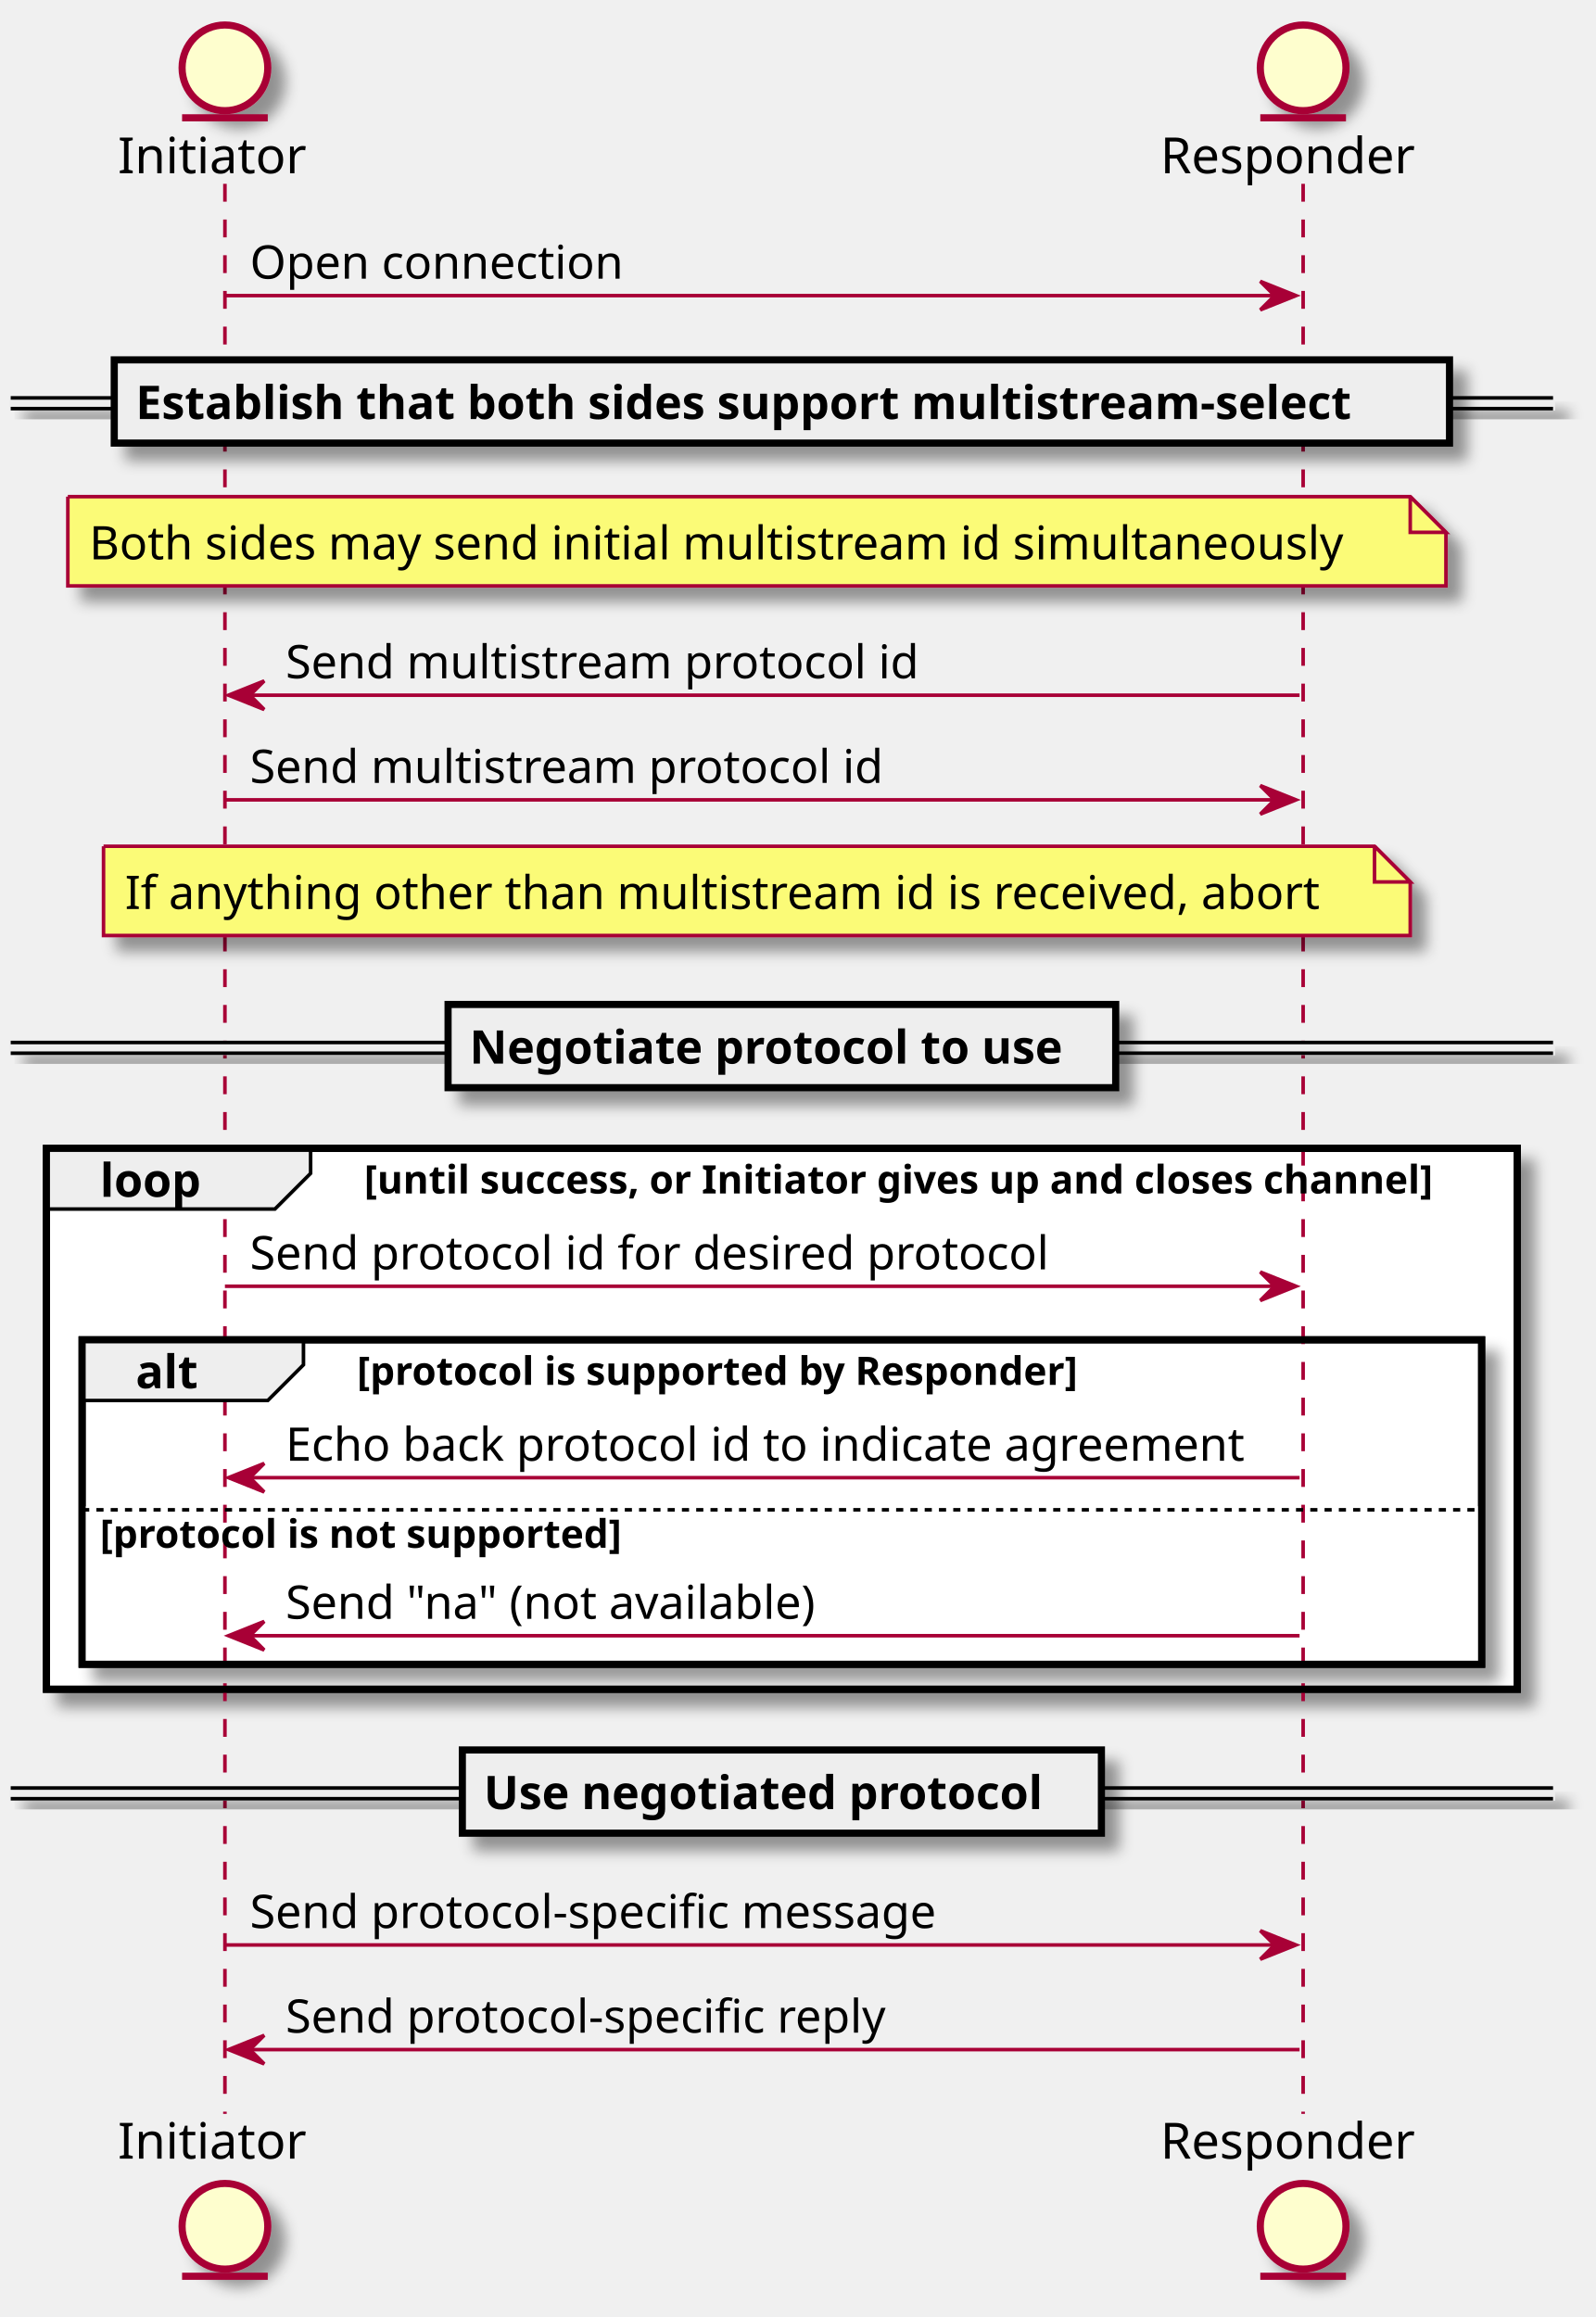
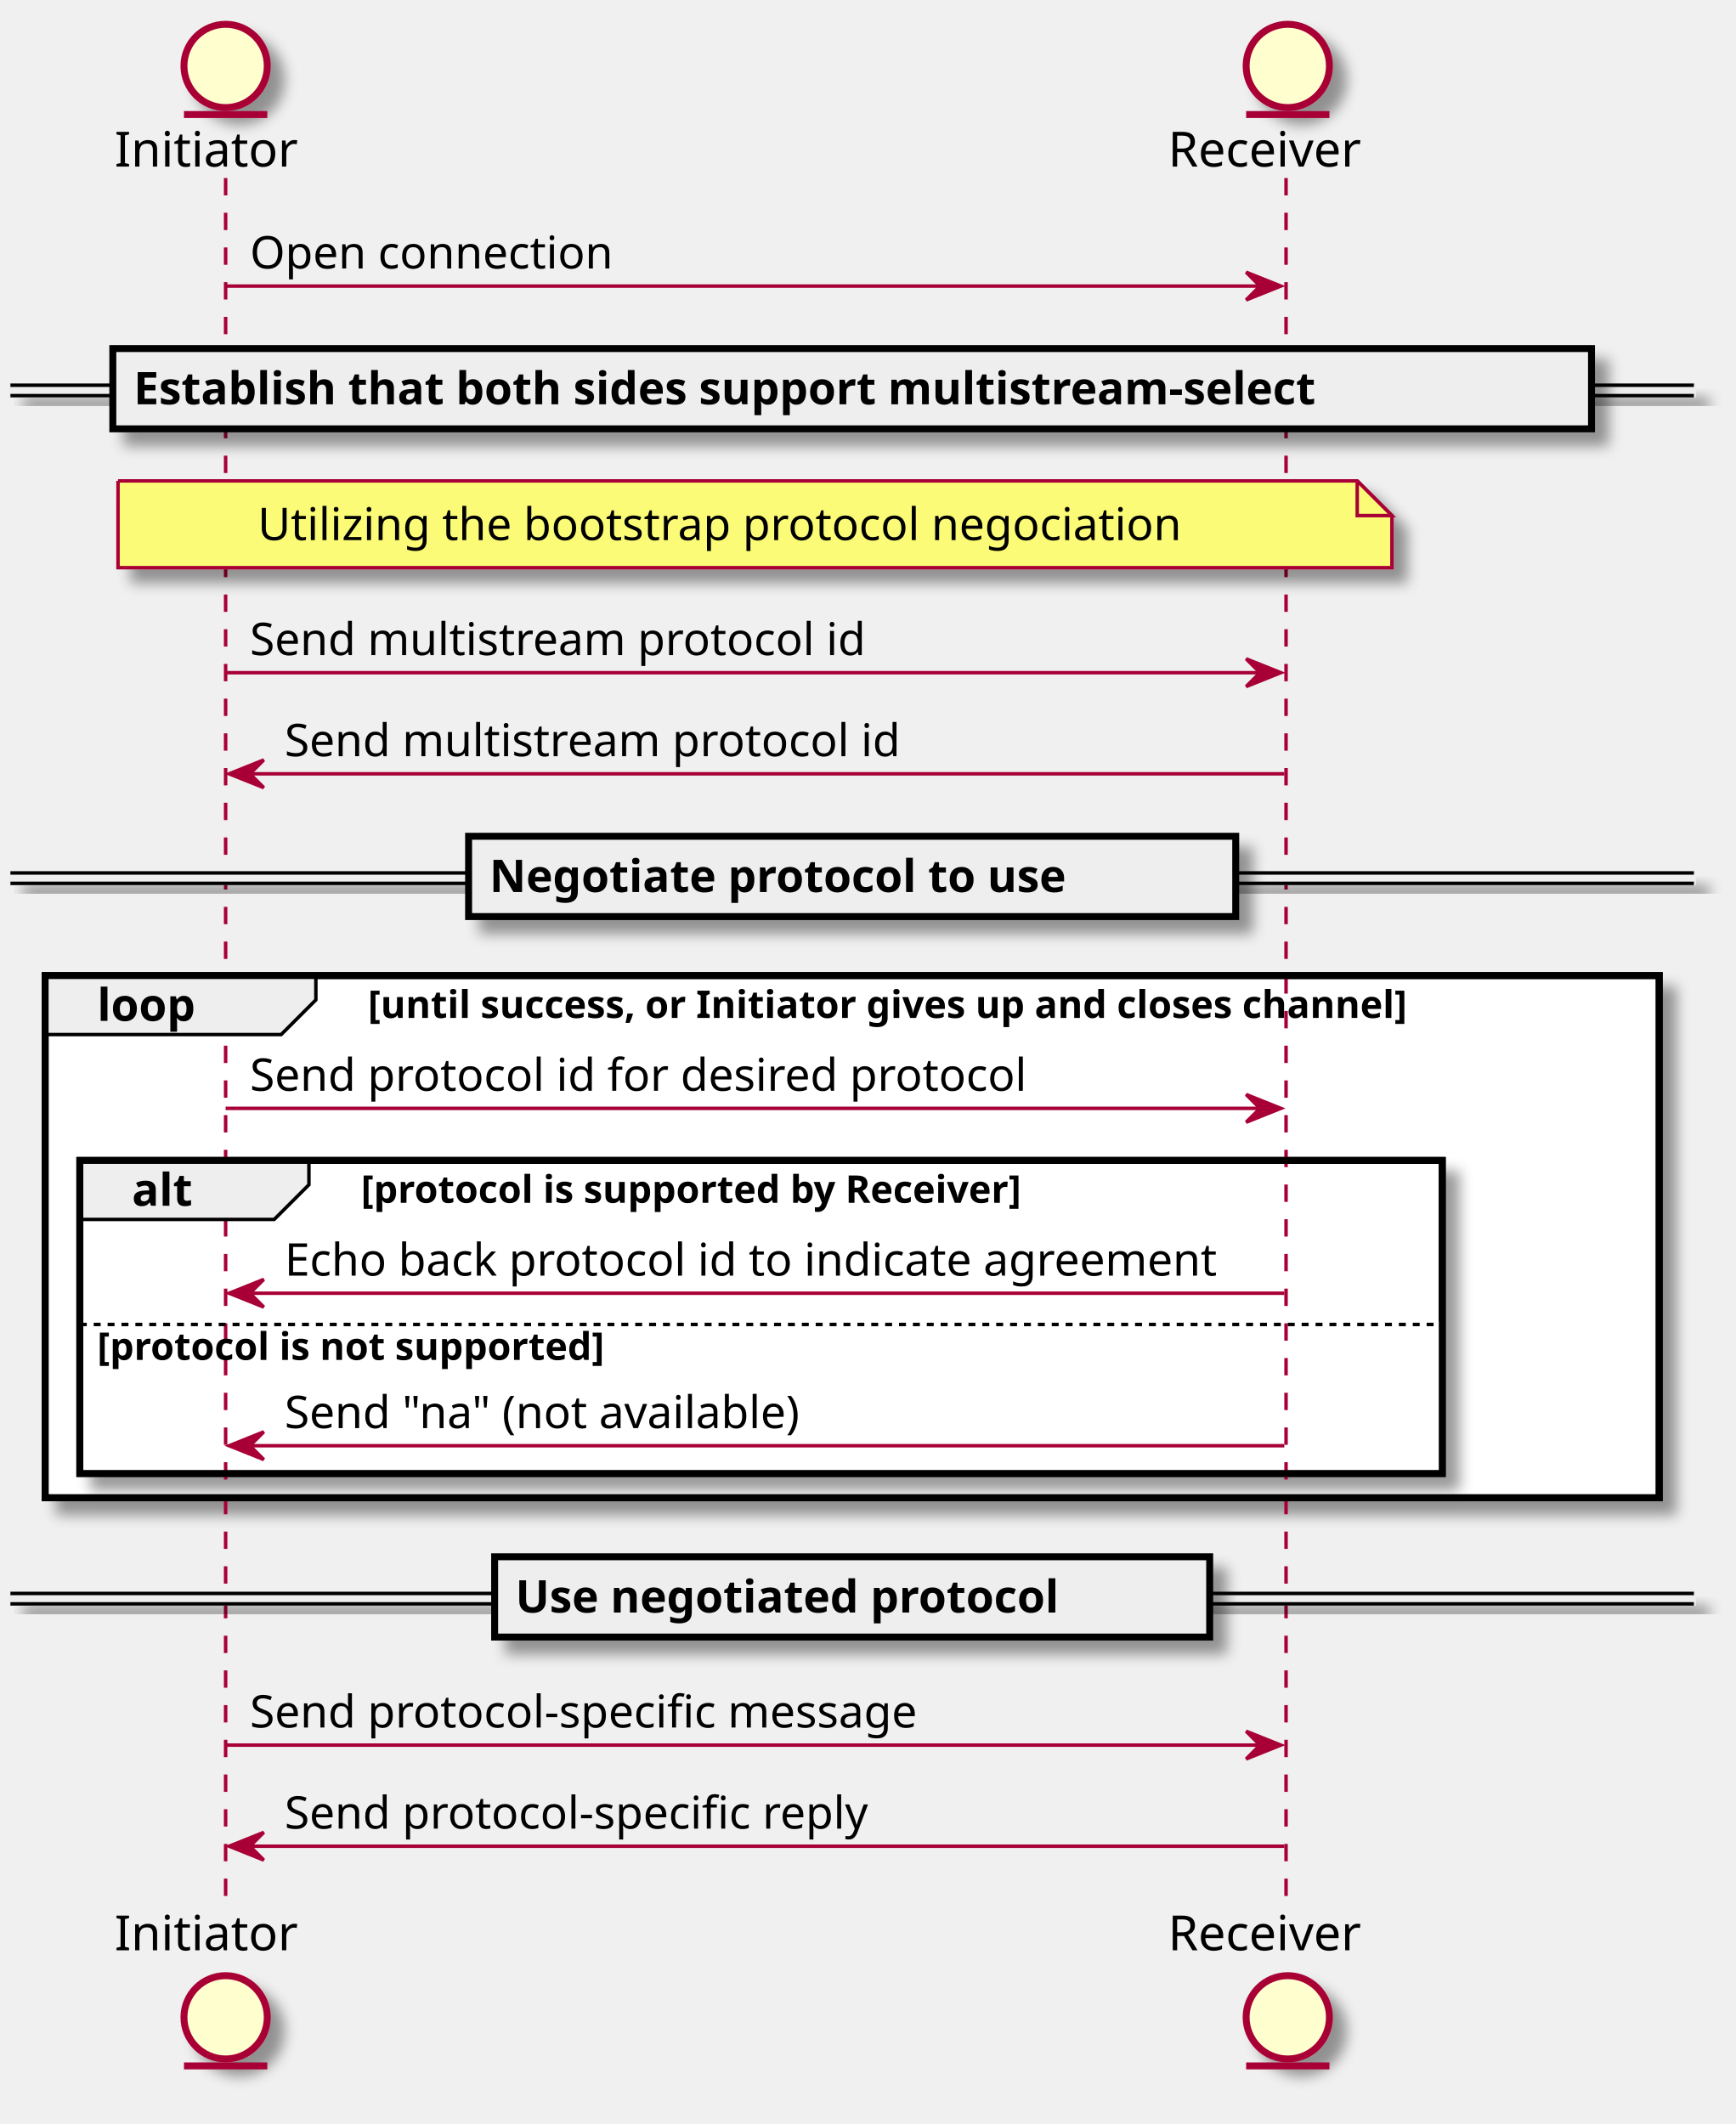
- <svg xmlns="http://www.w3.org/2000/svg" contentScriptType="application/ecmascript" contentStyleType="text/css" height="649px" preserveAspectRatio="none" style="width:447px;height:649px;" version="1.1" viewBox="0 0 447 649" width="447px" zoomAndPan="magnify">
+ <svg xmlns="http://www.w3.org/2000/svg" contentScriptType="application/ecmascript" contentStyleType="text/css" height="612px" preserveAspectRatio="none" style="width:500px;height:612px;" version="1.1" viewBox="0 0 500 612" width="500px" zoomAndPan="magnify">
  <defs>
-     <filter height="300%" id="f13imtgjy13j3q" width="300%" x="-1" y="-1">
+     <filter height="300%" id="fke36ifmx3lmt" width="300%" x="-1" y="-1">
      <feGaussianBlur result="blurOut" stdDeviation="2.0" />
      <feColorMatrix in="blurOut" result="blurOut2" type="matrix" values="0 0 0 0 0 0 0 0 0 0 0 0 0 0 0 0 0 0 .4 0" />
      <feOffset dx="4.0" dy="4.0" in="blurOut2" result="blurOut3" />
      <feBlend in="SourceGraphic" in2="blurOut3" mode="normal" />
    </filter>
  </defs>
  <g>
-     <rect fill="#FFFFFF" filter="url(#f13imtgjy13j3q)" height="151.508" style="stroke: #000000; stroke-width: 2.0;" width="412" x="13" y="321.662" />
-     <rect fill="#FFFFFF" filter="url(#f13imtgjy13j3q)" height="90.887" style="stroke: #000000; stroke-width: 2.0;" width="392" x="23" y="375.283" />
-     <rect fill="#FFFFFF" height="44.266" style="stroke: none; stroke-width: 1.0;" width="392" x="23" y="421.904" />
-     <line style="stroke: #A80036; stroke-width: 1.0; stroke-dasharray: 5.0,5.0;" x1="63" x2="63" y1="51.488" y2="592.102" />
-     <line style="stroke: #A80036; stroke-width: 1.0; stroke-dasharray: 5.0,5.0;" x1="365" x2="365" y1="51.488" y2="592.102" />
-     <text fill="#000000" font-family="sans-serif" font-size="14" lengthAdjust="spacingAndGlyphs" textLength="54" x="33" y="48.535">Initiator</text>
-     <ellipse cx="63" cy="19" fill="#FEFECE" filter="url(#f13imtgjy13j3q)" rx="12" ry="12" style="stroke: #A80036; stroke-width: 2.0;" />
-     <line style="stroke: #A80036; stroke-width: 2.0;" x1="51" x2="75" y1="33" y2="33" />
-     <text fill="#000000" font-family="sans-serif" font-size="14" lengthAdjust="spacingAndGlyphs" textLength="54" x="33" y="604.637">Initiator</text>
-     <ellipse cx="63" cy="623.59" fill="#FEFECE" filter="url(#f13imtgjy13j3q)" rx="12" ry="12" style="stroke: #A80036; stroke-width: 2.0;" />
-     <line style="stroke: #A80036; stroke-width: 2.0;" x1="51" x2="75" y1="637.59" y2="637.59" />
-     <text fill="#000000" font-family="sans-serif" font-size="14" lengthAdjust="spacingAndGlyphs" textLength="74" x="325" y="48.535">Responder</text>
-     <ellipse cx="365" cy="19" fill="#FEFECE" filter="url(#f13imtgjy13j3q)" rx="12" ry="12" style="stroke: #A80036; stroke-width: 2.0;" />
-     <line style="stroke: #A80036; stroke-width: 2.0;" x1="353" x2="377" y1="33" y2="33" />
-     <text fill="#000000" font-family="sans-serif" font-size="14" lengthAdjust="spacingAndGlyphs" textLength="74" x="325" y="604.637">Responder</text>
-     <ellipse cx="365" cy="623.59" fill="#FEFECE" filter="url(#f13imtgjy13j3q)" rx="12" ry="12" style="stroke: #A80036; stroke-width: 2.0;" />
-     <line style="stroke: #A80036; stroke-width: 2.0;" x1="353" x2="377" y1="637.59" y2="637.59" />
-     <polygon fill="#A80036" points="353,78.799,363,82.799,353,86.799,357,82.799" style="stroke: #A80036; stroke-width: 1.0;" />
-     <line style="stroke: #A80036; stroke-width: 1.0;" x1="63" x2="359" y1="82.799" y2="82.799" />
-     <text fill="#000000" font-family="sans-serif" font-size="13" lengthAdjust="spacingAndGlyphs" textLength="107" x="70" y="78.057">Open connection</text>
-     <rect fill="#EEEEEE" filter="url(#f13imtgjy13j3q)" height="3" style="stroke: #EEEEEE; stroke-width: 1.0;" width="432" x="3" y="111.454" />
-     <line style="stroke: #000000; stroke-width: 1.0;" x1="3" x2="435" y1="111.454" y2="111.454" />
-     <line style="stroke: #000000; stroke-width: 1.0;" x1="3" x2="435" y1="114.454" y2="114.454" />
-     <rect fill="#EEEEEE" filter="url(#f13imtgjy13j3q)" height="23.311" style="stroke: #000000; stroke-width: 2.0;" width="374" x="32" y="100.799" />
-     <text fill="#000000" font-family="sans-serif" font-size="13" font-weight="bold" lengthAdjust="spacingAndGlyphs" textLength="356" x="38" y="117.367">Establish that both sides support multistream-select</text>
-     <path d="M19,139.109 L19,164.109 L405,164.109 L405,149.109 L395,139.109 L19,139.109 " fill="#FBFB77" filter="url(#f13imtgjy13j3q)" style="stroke: #A80036; stroke-width: 1.0;" />
-     <path d="M395,139.109 L395,149.109 L405,149.109 L395,139.109 " fill="#FBFB77" style="stroke: #A80036; stroke-width: 1.0;" />
-     <text fill="#000000" font-family="sans-serif" font-size="13" lengthAdjust="spacingAndGlyphs" textLength="365" x="25" y="156.678">Both sides may send initial multistream id simultaneously</text>
-     <polygon fill="#A80036" points="74,190.731,64,194.731,74,198.731,70,194.731" style="stroke: #A80036; stroke-width: 1.0;" />
-     <line style="stroke: #A80036; stroke-width: 1.0;" x1="68" x2="364" y1="194.731" y2="194.731" />
-     <text fill="#000000" font-family="sans-serif" font-size="13" lengthAdjust="spacingAndGlyphs" textLength="183" x="80" y="189.988">Send multistream protocol id</text>
-     <polygon fill="#A80036" points="353,220.041,363,224.041,353,228.041,357,224.041" style="stroke: #A80036; stroke-width: 1.0;" />
-     <line style="stroke: #A80036; stroke-width: 1.0;" x1="63" x2="359" y1="224.041" y2="224.041" />
-     <text fill="#000000" font-family="sans-serif" font-size="13" lengthAdjust="spacingAndGlyphs" textLength="183" x="70" y="219.299">Send multistream protocol id</text>
-     <path d="M29,237.041 L29,262.041 L395,262.041 L395,247.041 L385,237.041 L29,237.041 " fill="#FBFB77" filter="url(#f13imtgjy13j3q)" style="stroke: #A80036; stroke-width: 1.0;" />
-     <path d="M385,237.041 L385,247.041 L395,247.041 L385,237.041 " fill="#FBFB77" style="stroke: #A80036; stroke-width: 1.0;" />
-     <text fill="#000000" font-family="sans-serif" font-size="13" lengthAdjust="spacingAndGlyphs" textLength="345" x="35" y="254.609">If anything other than multistream id is received, abort</text>
-     <rect fill="#EEEEEE" filter="url(#f13imtgjy13j3q)" height="3" style="stroke: #EEEEEE; stroke-width: 1.0;" width="432" x="3" y="292.007" />
-     <line style="stroke: #000000; stroke-width: 1.0;" x1="3" x2="435" y1="292.007" y2="292.007" />
-     <line style="stroke: #000000; stroke-width: 1.0;" x1="3" x2="435" y1="295.007" y2="295.007" />
-     <rect fill="#EEEEEE" filter="url(#f13imtgjy13j3q)" height="23.311" style="stroke: #000000; stroke-width: 2.0;" width="187" x="125.5" y="281.352" />
-     <text fill="#000000" font-family="sans-serif" font-size="13" font-weight="bold" lengthAdjust="spacingAndGlyphs" textLength="169" x="131.5" y="297.92">Negotiate protocol to use</text>
-     <path d="M13,321.662 L87,321.662 L87,328.662 L77,338.662 L13,338.662 L13,321.662 " fill="#EEEEEE" style="stroke: #000000; stroke-width: 1.0;" />
-     <rect fill="none" height="151.508" style="stroke: #000000; stroke-width: 2.0;" width="412" x="13" y="321.662" />
-     <text fill="#000000" font-family="sans-serif" font-size="13" font-weight="bold" lengthAdjust="spacingAndGlyphs" textLength="29" x="28" y="335.231">loop</text>
-     <text fill="#000000" font-family="sans-serif" font-size="11" font-weight="bold" lengthAdjust="spacingAndGlyphs" textLength="311" x="102" y="334.297">[until success, or Initiator gives up and closes channel]</text>
-     <polygon fill="#A80036" points="353,356.283,363,360.283,353,364.283,357,360.283" style="stroke: #A80036; stroke-width: 1.0;" />
-     <line style="stroke: #A80036; stroke-width: 1.0;" x1="63" x2="359" y1="360.283" y2="360.283" />
-     <text fill="#000000" font-family="sans-serif" font-size="13" lengthAdjust="spacingAndGlyphs" textLength="232" x="70" y="355.541">Send protocol id for desired protocol</text>
-     <path d="M23,375.283 L85,375.283 L85,382.283 L75,392.283 L23,392.283 L23,375.283 " fill="#EEEEEE" style="stroke: #000000; stroke-width: 1.0;" />
-     <rect fill="none" height="90.887" style="stroke: #000000; stroke-width: 2.0;" width="392" x="23" y="375.283" />
-     <text fill="#000000" font-family="sans-serif" font-size="13" font-weight="bold" lengthAdjust="spacingAndGlyphs" textLength="17" x="38" y="388.852">alt</text>
-     <text fill="#000000" font-family="sans-serif" font-size="11" font-weight="bold" lengthAdjust="spacingAndGlyphs" textLength="209" x="100" y="387.918">[protocol is supported by Responder]</text>
-     <polygon fill="#A80036" points="74,409.904,64,413.904,74,417.904,70,413.904" style="stroke: #A80036; stroke-width: 1.0;" />
-     <line style="stroke: #A80036; stroke-width: 1.0;" x1="68" x2="364" y1="413.904" y2="413.904" />
-     <text fill="#000000" font-family="sans-serif" font-size="13" lengthAdjust="spacingAndGlyphs" textLength="278" x="80" y="409.162">Echo back protocol id to indicate agreement</text>
-     <line style="stroke: #000000; stroke-width: 1.0; stroke-dasharray: 2.0,2.0;" x1="23" x2="415" y1="422.904" y2="422.904" />
-     <text fill="#000000" font-family="sans-serif" font-size="11" font-weight="bold" lengthAdjust="spacingAndGlyphs" textLength="151" x="28" y="433.539">[protocol is not supported]</text>
-     <polygon fill="#A80036" points="74,454.17,64,458.17,74,462.17,70,458.17" style="stroke: #A80036; stroke-width: 1.0;" />
-     <line style="stroke: #A80036; stroke-width: 1.0;" x1="68" x2="364" y1="458.17" y2="458.17" />
-     <text fill="#000000" font-family="sans-serif" font-size="13" lengthAdjust="spacingAndGlyphs" textLength="151" x="80" y="453.428">Send "na" (not available)</text>
-     <rect fill="#EEEEEE" filter="url(#f13imtgjy13j3q)" height="3" style="stroke: #EEEEEE; stroke-width: 1.0;" width="432" x="3" y="500.825" />
-     <line style="stroke: #000000; stroke-width: 1.0;" x1="3" x2="435" y1="500.825" y2="500.825" />
-     <line style="stroke: #000000; stroke-width: 1.0;" x1="3" x2="435" y1="503.825" y2="503.825" />
-     <rect fill="#EEEEEE" filter="url(#f13imtgjy13j3q)" height="23.311" style="stroke: #000000; stroke-width: 2.0;" width="179" x="129.5" y="490.17" />
-     <text fill="#000000" font-family="sans-serif" font-size="13" font-weight="bold" lengthAdjust="spacingAndGlyphs" textLength="161" x="135.5" y="506.738">Use negotiated protocol</text>
-     <polygon fill="#A80036" points="353,540.791,363,544.791,353,548.791,357,544.791" style="stroke: #A80036; stroke-width: 1.0;" />
-     <line style="stroke: #A80036; stroke-width: 1.0;" x1="63" x2="359" y1="544.791" y2="544.791" />
-     <text fill="#000000" font-family="sans-serif" font-size="13" lengthAdjust="spacingAndGlyphs" textLength="203" x="70" y="540.049">Send protocol-specific message</text>
-     <polygon fill="#A80036" points="74,570.102,64,574.102,74,578.102,70,574.102" style="stroke: #A80036; stroke-width: 1.0;" />
-     <line style="stroke: #A80036; stroke-width: 1.0;" x1="68" x2="364" y1="574.102" y2="574.102" />
-     <text fill="#000000" font-family="sans-serif" font-size="13" lengthAdjust="spacingAndGlyphs" textLength="179" x="80" y="569.359">Send protocol-specific reply</text>
+     <rect fill="#FFFFFF" filter="url(#fke36ifmx3lmt)" height="150.469" style="stroke: #000000; stroke-width: 2.0;" width="465" x="13" y="281.094" />
+     <rect fill="#FFFFFF" filter="url(#fke36ifmx3lmt)" height="90.203" style="stroke: #000000; stroke-width: 2.0;" width="392.5" x="23" y="334.359" />
+     <rect fill="#FFFFFF" height="43.938" style="stroke: none; stroke-width: 1.0;" width="392.5" x="23" y="380.625" />
+     <line style="stroke: #A80036; stroke-width: 1.0; stroke-dasharray: 5.0,5.0;" x1="65" x2="65" y1="51.297" y2="549.961" />
+     <line style="stroke: #A80036; stroke-width: 1.0; stroke-dasharray: 5.0,5.0;" x1="370.5" x2="370.5" y1="51.297" y2="549.961" />
+     <text fill="#000000" font-family="sans-serif" font-size="14" lengthAdjust="spacingAndGlyphs" textLength="58" x="33" y="47.995">Initiator</text>
+     <ellipse cx="65" cy="19" fill="#FEFECE" filter="url(#fke36ifmx3lmt)" rx="12" ry="12" style="stroke: #A80036; stroke-width: 2.0;" />
+     <line style="stroke: #A80036; stroke-width: 2.0;" x1="53" x2="77" y1="33" y2="33" />
+     <text fill="#000000" font-family="sans-serif" font-size="14" lengthAdjust="spacingAndGlyphs" textLength="58" x="33" y="561.956">Initiator</text>
+     <ellipse cx="65" cy="581.258" fill="#FEFECE" filter="url(#fke36ifmx3lmt)" rx="12" ry="12" style="stroke: #A80036; stroke-width: 2.0;" />
+     <line style="stroke: #A80036; stroke-width: 2.0;" x1="53" x2="77" y1="595.258" y2="595.258" />
+     <text fill="#000000" font-family="sans-serif" font-size="14" lengthAdjust="spacingAndGlyphs" textLength="63" x="336.5" y="47.995">Receiver</text>
+     <ellipse cx="371" cy="19" fill="#FEFECE" filter="url(#fke36ifmx3lmt)" rx="12" ry="12" style="stroke: #A80036; stroke-width: 2.0;" />
+     <line style="stroke: #A80036; stroke-width: 2.0;" x1="359" x2="383" y1="33" y2="33" />
+     <text fill="#000000" font-family="sans-serif" font-size="14" lengthAdjust="spacingAndGlyphs" textLength="63" x="336.5" y="561.956">Receiver</text>
+     <ellipse cx="371" cy="581.258" fill="#FEFECE" filter="url(#fke36ifmx3lmt)" rx="12" ry="12" style="stroke: #A80036; stroke-width: 2.0;" />
+     <line style="stroke: #A80036; stroke-width: 2.0;" x1="359" x2="383" y1="595.258" y2="595.258" />
+     <polygon fill="#A80036" points="359,78.43,369,82.43,359,86.43,363,82.43" style="stroke: #A80036; stroke-width: 1.0;" />
+     <line style="stroke: #A80036; stroke-width: 1.0;" x1="65" x2="365" y1="82.43" y2="82.43" />
+     <text fill="#000000" font-family="sans-serif" font-size="13" lengthAdjust="spacingAndGlyphs" textLength="108" x="72" y="77.364">Open connection</text>
+     <rect fill="#EEEEEE" filter="url(#fke36ifmx3lmt)" height="3" style="stroke: #EEEEEE; stroke-width: 1.0;" width="485" x="3" y="110.996" />
+     <line style="stroke: #000000; stroke-width: 1.0;" x1="3" x2="488" y1="110.996" y2="110.996" />
+     <line style="stroke: #000000; stroke-width: 1.0;" x1="3" x2="488" y1="113.996" y2="113.996" />
+     <rect fill="#EEEEEE" filter="url(#fke36ifmx3lmt)" height="23.133" style="stroke: #000000; stroke-width: 2.0;" width="426" x="32.5" y="100.43" />
+     <text fill="#000000" font-family="sans-serif" font-size="13" font-weight="bold" lengthAdjust="spacingAndGlyphs" textLength="407" x="38.5" y="116.497">Establish that both sides support multistream-select</text>
+     <path d="M34,138.562 L34,163.562 L401,163.562 L401,148.562 L391,138.562 L34,138.562 " fill="#FBFB77" filter="url(#fke36ifmx3lmt)" style="stroke: #A80036; stroke-width: 1.0;" />
+     <path d="M391,138.562 L391,148.562 L401,148.562 L391,138.562 " fill="#FBFB77" style="stroke: #A80036; stroke-width: 1.0;" />
+     <text fill="#000000" font-family="sans-serif" font-size="13" lengthAdjust="spacingAndGlyphs" textLength="274" x="74.25" y="155.629">Utilizing the bootstrap protocol negociation</text>
+     <polygon fill="#A80036" points="359,189.828,369,193.828,359,197.828,363,193.828" style="stroke: #A80036; stroke-width: 1.0;" />
+     <line style="stroke: #A80036; stroke-width: 1.0;" x1="65" x2="365" y1="193.828" y2="193.828" />
+     <text fill="#000000" font-family="sans-serif" font-size="13" lengthAdjust="spacingAndGlyphs" textLength="185" x="72" y="188.762">Send multistream protocol id</text>
+     <polygon fill="#A80036" points="76,218.961,66,222.961,76,226.961,72,222.961" style="stroke: #A80036; stroke-width: 1.0;" />
+     <line style="stroke: #A80036; stroke-width: 1.0;" x1="70" x2="370" y1="222.961" y2="222.961" />
+     <text fill="#000000" font-family="sans-serif" font-size="13" lengthAdjust="spacingAndGlyphs" textLength="185" x="82" y="217.895">Send multistream protocol id</text>
+     <rect fill="#EEEEEE" filter="url(#fke36ifmx3lmt)" height="3" style="stroke: #EEEEEE; stroke-width: 1.0;" width="485" x="3" y="251.527" />
+     <line style="stroke: #000000; stroke-width: 1.0;" x1="3" x2="488" y1="251.527" y2="251.527" />
+     <line style="stroke: #000000; stroke-width: 1.0;" x1="3" x2="488" y1="254.527" y2="254.527" />
+     <rect fill="#EEEEEE" filter="url(#fke36ifmx3lmt)" height="23.133" style="stroke: #000000; stroke-width: 2.0;" width="221" x="135" y="240.961" />
+     <text fill="#000000" font-family="sans-serif" font-size="13" font-weight="bold" lengthAdjust="spacingAndGlyphs" textLength="202" x="141" y="257.028">Negotiate protocol to use</text>
+     <path d="M13,281.094 L91,281.094 L91,288.094 L81,298.094 L13,298.094 L13,281.094 " fill="#EEEEEE" style="stroke: #000000; stroke-width: 1.0;" />
+     <rect fill="none" height="150.469" style="stroke: #000000; stroke-width: 2.0;" width="465" x="13" y="281.094" />
+     <text fill="#000000" font-family="sans-serif" font-size="13" font-weight="bold" lengthAdjust="spacingAndGlyphs" textLength="33" x="28" y="294.161">loop</text>
+     <text fill="#000000" font-family="sans-serif" font-size="11" font-weight="bold" lengthAdjust="spacingAndGlyphs" textLength="367" x="106" y="293.304">[until success, or Initiator gives up and closes channel]</text>
+     <polygon fill="#A80036" points="359,315.359,369,319.359,359,323.359,363,319.359" style="stroke: #A80036; stroke-width: 1.0;" />
+     <line style="stroke: #A80036; stroke-width: 1.0;" x1="65" x2="365" y1="319.359" y2="319.359" />
+     <text fill="#000000" font-family="sans-serif" font-size="13" lengthAdjust="spacingAndGlyphs" textLength="232" x="72" y="314.293">Send protocol id for desired protocol</text>
+     <path d="M23,334.359 L89,334.359 L89,341.359 L79,351.359 L23,351.359 L23,334.359 " fill="#EEEEEE" style="stroke: #000000; stroke-width: 1.0;" />
+     <rect fill="none" height="90.203" style="stroke: #000000; stroke-width: 2.0;" width="392.5" x="23" y="334.359" />
+     <text fill="#000000" font-family="sans-serif" font-size="13" font-weight="bold" lengthAdjust="spacingAndGlyphs" textLength="21" x="38" y="347.426">alt</text>
+     <text fill="#000000" font-family="sans-serif" font-size="11" font-weight="bold" lengthAdjust="spacingAndGlyphs" textLength="236" x="104" y="346.57">[protocol is supported by Receiver]</text>
+     <polygon fill="#A80036" points="76,368.625,66,372.625,76,376.625,72,372.625" style="stroke: #A80036; stroke-width: 1.0;" />
+     <line style="stroke: #A80036; stroke-width: 1.0;" x1="70" x2="370" y1="372.625" y2="372.625" />
+     <text fill="#000000" font-family="sans-serif" font-size="13" lengthAdjust="spacingAndGlyphs" textLength="282" x="82" y="367.559">Echo back protocol id to indicate agreement</text>
+     <line style="stroke: #000000; stroke-width: 1.0; stroke-dasharray: 2.0,2.0;" x1="23" x2="415.5" y1="381.625" y2="381.625" />
+     <text fill="#000000" font-family="sans-serif" font-size="11" font-weight="bold" lengthAdjust="spacingAndGlyphs" textLength="185" x="28" y="391.835">[protocol is not supported]</text>
+     <polygon fill="#A80036" points="76,412.562,66,416.562,76,420.562,72,416.562" style="stroke: #A80036; stroke-width: 1.0;" />
+     <line style="stroke: #A80036; stroke-width: 1.0;" x1="70" x2="370" y1="416.562" y2="416.562" />
+     <text fill="#000000" font-family="sans-serif" font-size="13" lengthAdjust="spacingAndGlyphs" textLength="158" x="82" y="411.497">Send "na" (not available)</text>
+     <rect fill="#EEEEEE" filter="url(#fke36ifmx3lmt)" height="3" style="stroke: #EEEEEE; stroke-width: 1.0;" width="485" x="3" y="459.129" />
+     <line style="stroke: #000000; stroke-width: 1.0;" x1="3" x2="488" y1="459.129" y2="459.129" />
+     <line style="stroke: #000000; stroke-width: 1.0;" x1="3" x2="488" y1="462.129" y2="462.129" />
+     <rect fill="#EEEEEE" filter="url(#fke36ifmx3lmt)" height="23.133" style="stroke: #000000; stroke-width: 2.0;" width="206" x="142.5" y="448.562" />
+     <text fill="#000000" font-family="sans-serif" font-size="13" font-weight="bold" lengthAdjust="spacingAndGlyphs" textLength="187" x="148.5" y="464.629">Use negotiated protocol</text>
+     <polygon fill="#A80036" points="359,498.828,369,502.828,359,506.828,363,502.828" style="stroke: #A80036; stroke-width: 1.0;" />
+     <line style="stroke: #A80036; stroke-width: 1.0;" x1="65" x2="365" y1="502.828" y2="502.828" />
+     <text fill="#000000" font-family="sans-serif" font-size="13" lengthAdjust="spacingAndGlyphs" textLength="204" x="72" y="497.762">Send protocol-specific message</text>
+     <polygon fill="#A80036" points="76,527.961,66,531.961,76,535.961,72,531.961" style="stroke: #A80036; stroke-width: 1.0;" />
+     <line style="stroke: #A80036; stroke-width: 1.0;" x1="70" x2="370" y1="531.961" y2="531.961" />
+     <text fill="#000000" font-family="sans-serif" font-size="13" lengthAdjust="spacingAndGlyphs" textLength="177" x="82" y="526.895">Send protocol-specific reply</text>
  </g>
</svg>
